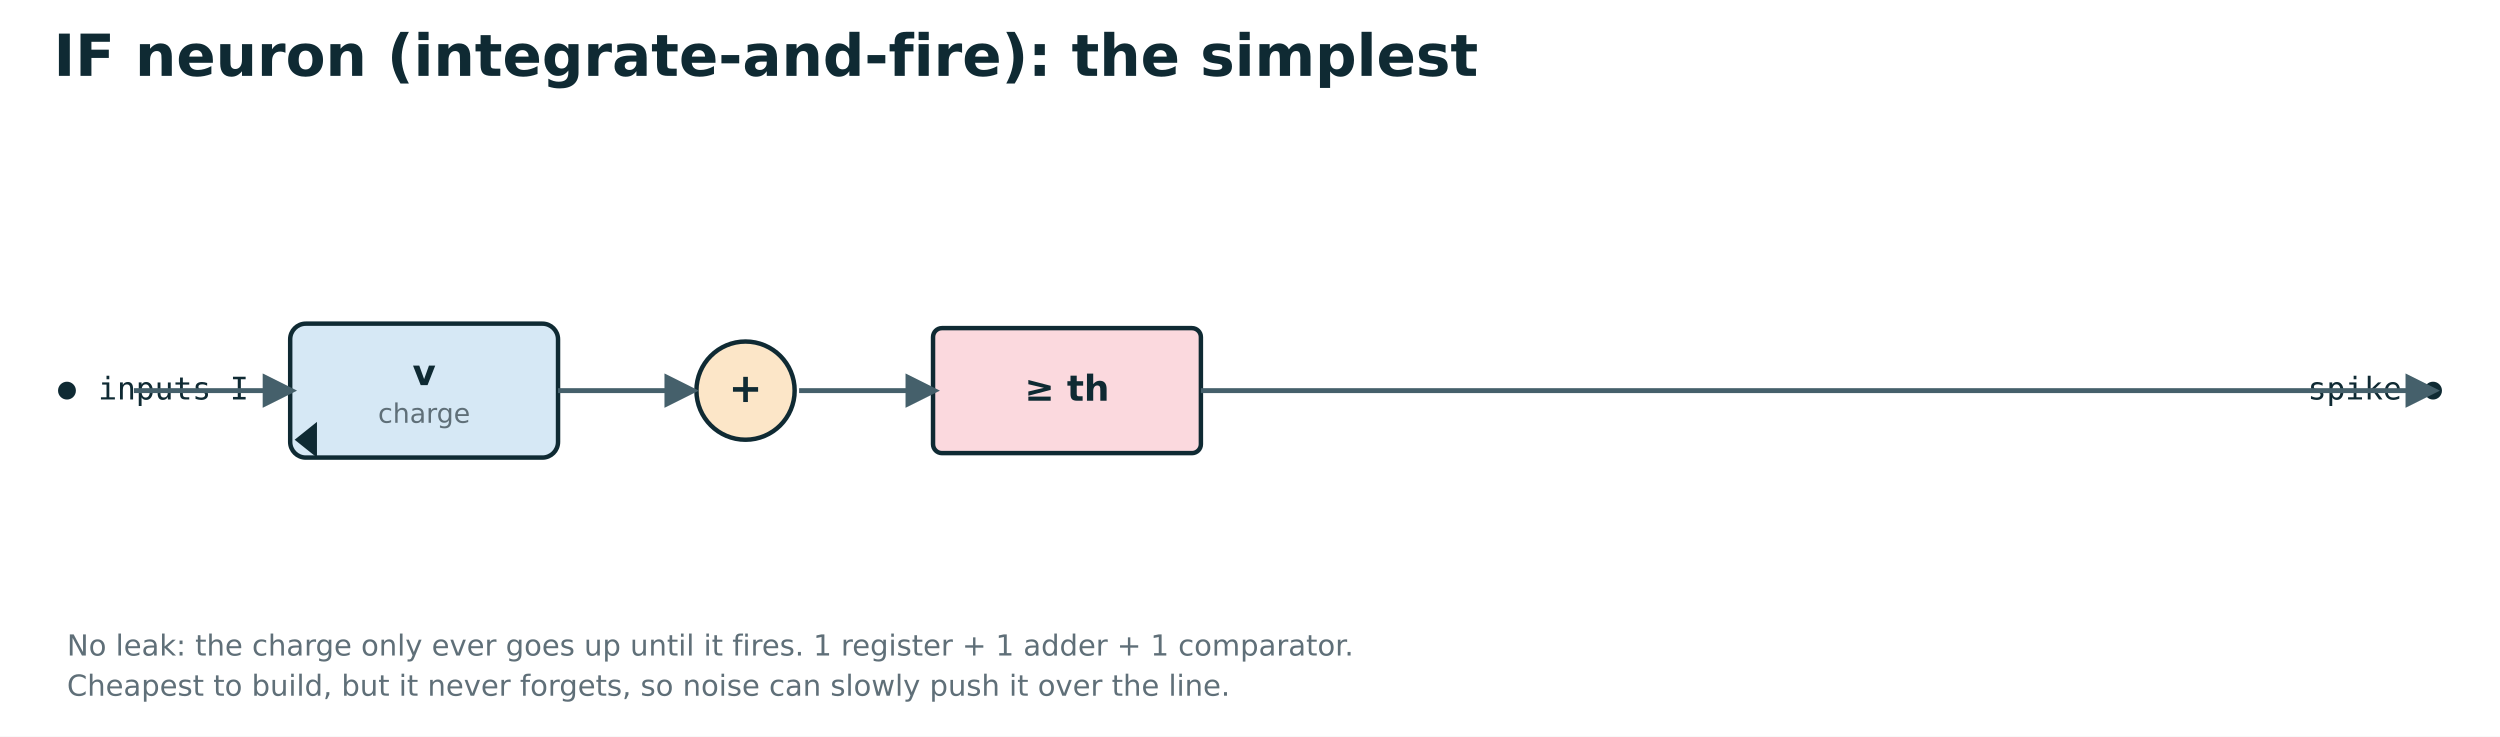
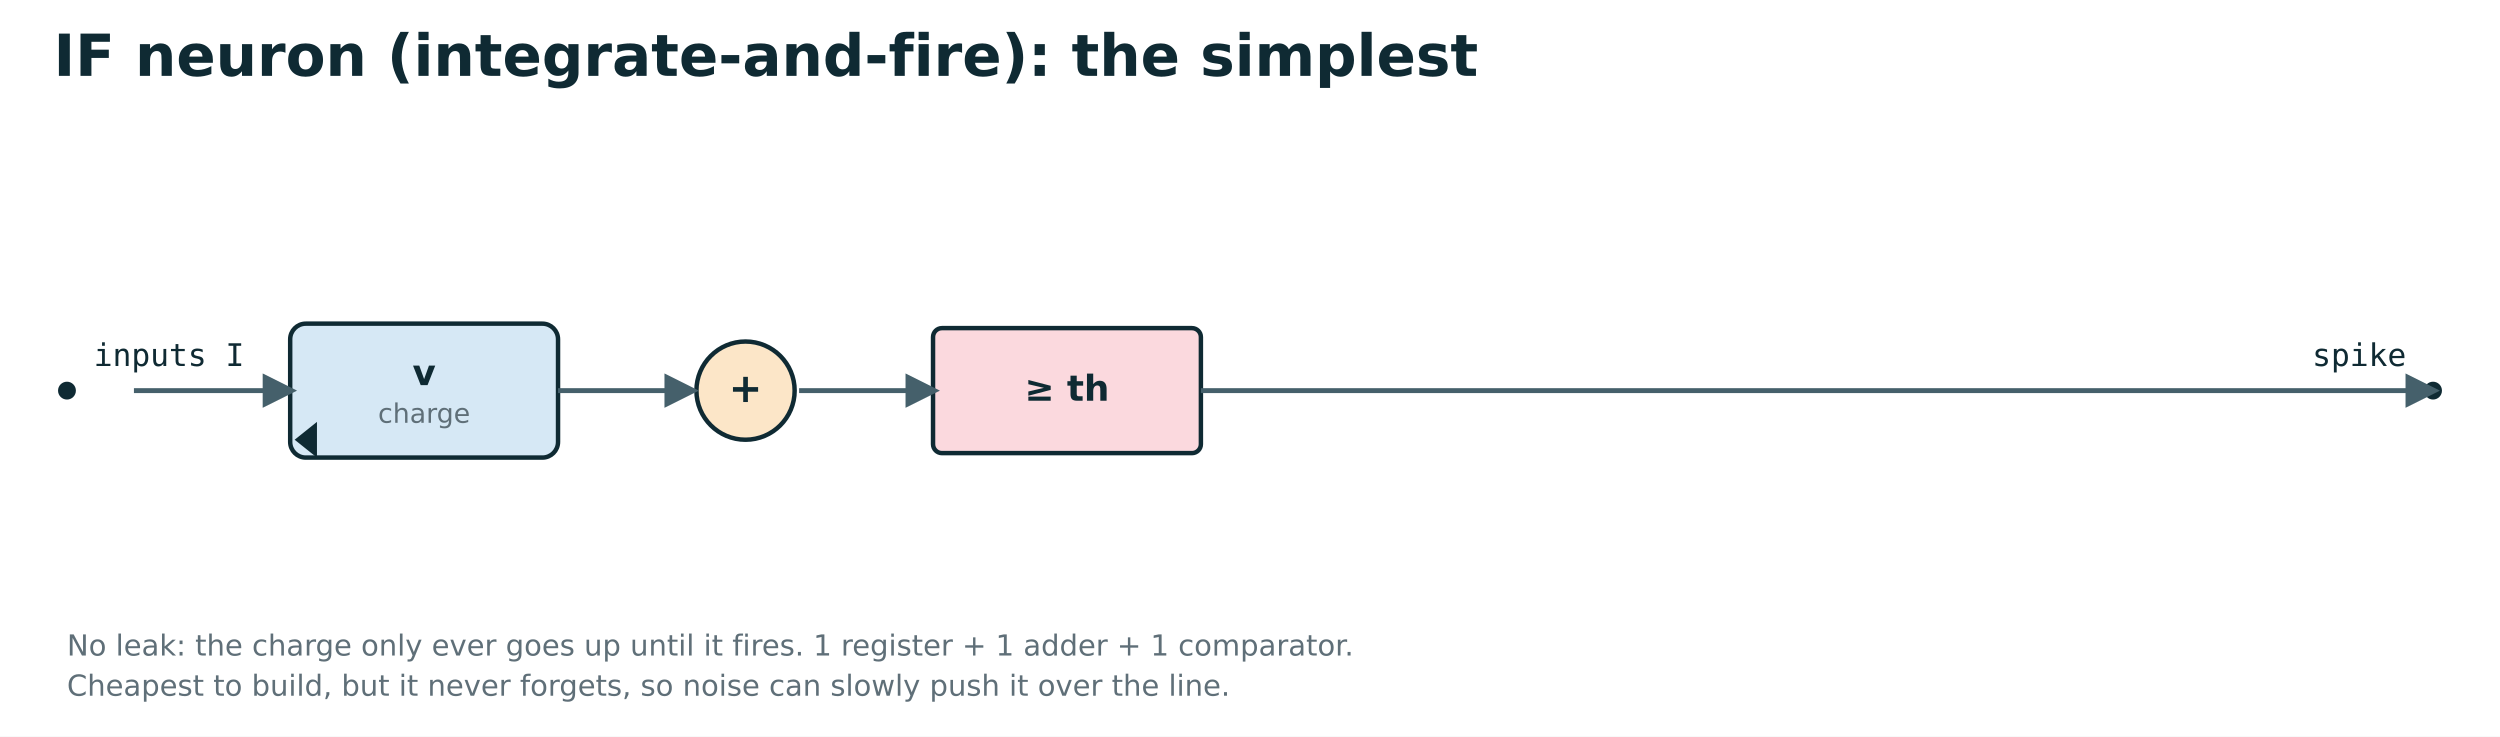
<svg xmlns="http://www.w3.org/2000/svg" viewBox="0 0 1120 330" font-family="DejaVu Sans,Arial,sans-serif">
  <rect width="1120" height="330" fill="white" />
  <defs>
    <marker id="a" viewBox="0 0 10 10" refX="8" refY="5" markerWidth="7" markerHeight="7" orient="auto">
      <path d="M0,0 L10,5 L0,10 z" fill="#45606B" />
    </marker>
  </defs>
  <text x="24" y="34" font-size="26" font-weight="bold" fill="#0F2A33">IF neuron (integrate-and-fire): the simplest</text>
  <circle cx="30" cy="175" r="4" fill="#0F2A33" />
-   <text x="44" y="175" font-size="14" fill="#0F2A33" text-anchor="start" dominant-baseline="middle" font-family="DejaVu Sans Mono,monospace">inputs I</text>
+   <text x="42" y="160" font-size="14" fill="#0F2A33" text-anchor="start" dominant-baseline="middle" font-family="DejaVu Sans Mono,monospace">inputs I</text>
  <rect x="130" y="145" width="120" height="60" rx="7" fill="#D6E8F5" stroke="#0F2A33" stroke-width="2" />
  <path d="M132,197 l10,-8 l0,16 z" fill="#0F2A33" />
  <text x="190" y="168" font-size="16" fill="#0F2A33" text-anchor="middle" dominant-baseline="middle" font-weight="bold">v</text>
  <text x="190" y="186" font-size="12" fill="#5F6F78" text-anchor="middle" dominant-baseline="middle">charge</text>
  <path d="M60,175 L130,175" fill="none" stroke="#45606B" stroke-width="2.2" marker-end="url(#a)" />
  <circle cx="334" cy="175" r="22" fill="#FCE6C8" stroke="#0F2A33" stroke-width="2" />
  <text x="334" y="175" font-size="18" fill="#0F2A33" text-anchor="middle" dominant-baseline="middle" font-weight="bold">+</text>
  <path d="M250,175 L310,175" fill="none" stroke="#45606B" stroke-width="2.2" marker-end="url(#a)" />
  <rect x="418" y="147" width="120" height="56" rx="4" fill="#FBD9DE" stroke="#0F2A33" stroke-width="2" />
  <text x="478" y="175" font-size="16" fill="#0F2A33" text-anchor="middle" dominant-baseline="middle" font-weight="bold">≥ th</text>
  <path d="M358,175 L418,175" fill="none" stroke="#45606B" stroke-width="2.2" marker-end="url(#a)" />
  <circle cx="1090" cy="175" r="4" fill="#0F2A33" />
-   <text x="1076" y="175" font-size="14" fill="#0F2A33" text-anchor="end" dominant-baseline="middle" font-family="DejaVu Sans Mono,monospace">spike</text>
+   <text x="1078" y="160" font-size="14" fill="#0F2A33" text-anchor="end" dominant-baseline="middle" font-family="DejaVu Sans Mono,monospace">spike</text>
  <path d="M538,175 L1090,175" fill="none" stroke="#45606B" stroke-width="2.2" marker-end="url(#a)" />
  <text x="30" y="290" font-size="13" fill="#5F6F78" text-anchor="start" dominant-baseline="middle">No leak: the charge only ever goes up until it fires. 1 register + 1 adder + 1 comparator.</text>
  <text x="30" y="308" font-size="13" fill="#5F6F78" text-anchor="start" dominant-baseline="middle">Cheapest to build, but it never forgets, so noise can slowly push it over the line.</text>
</svg>
